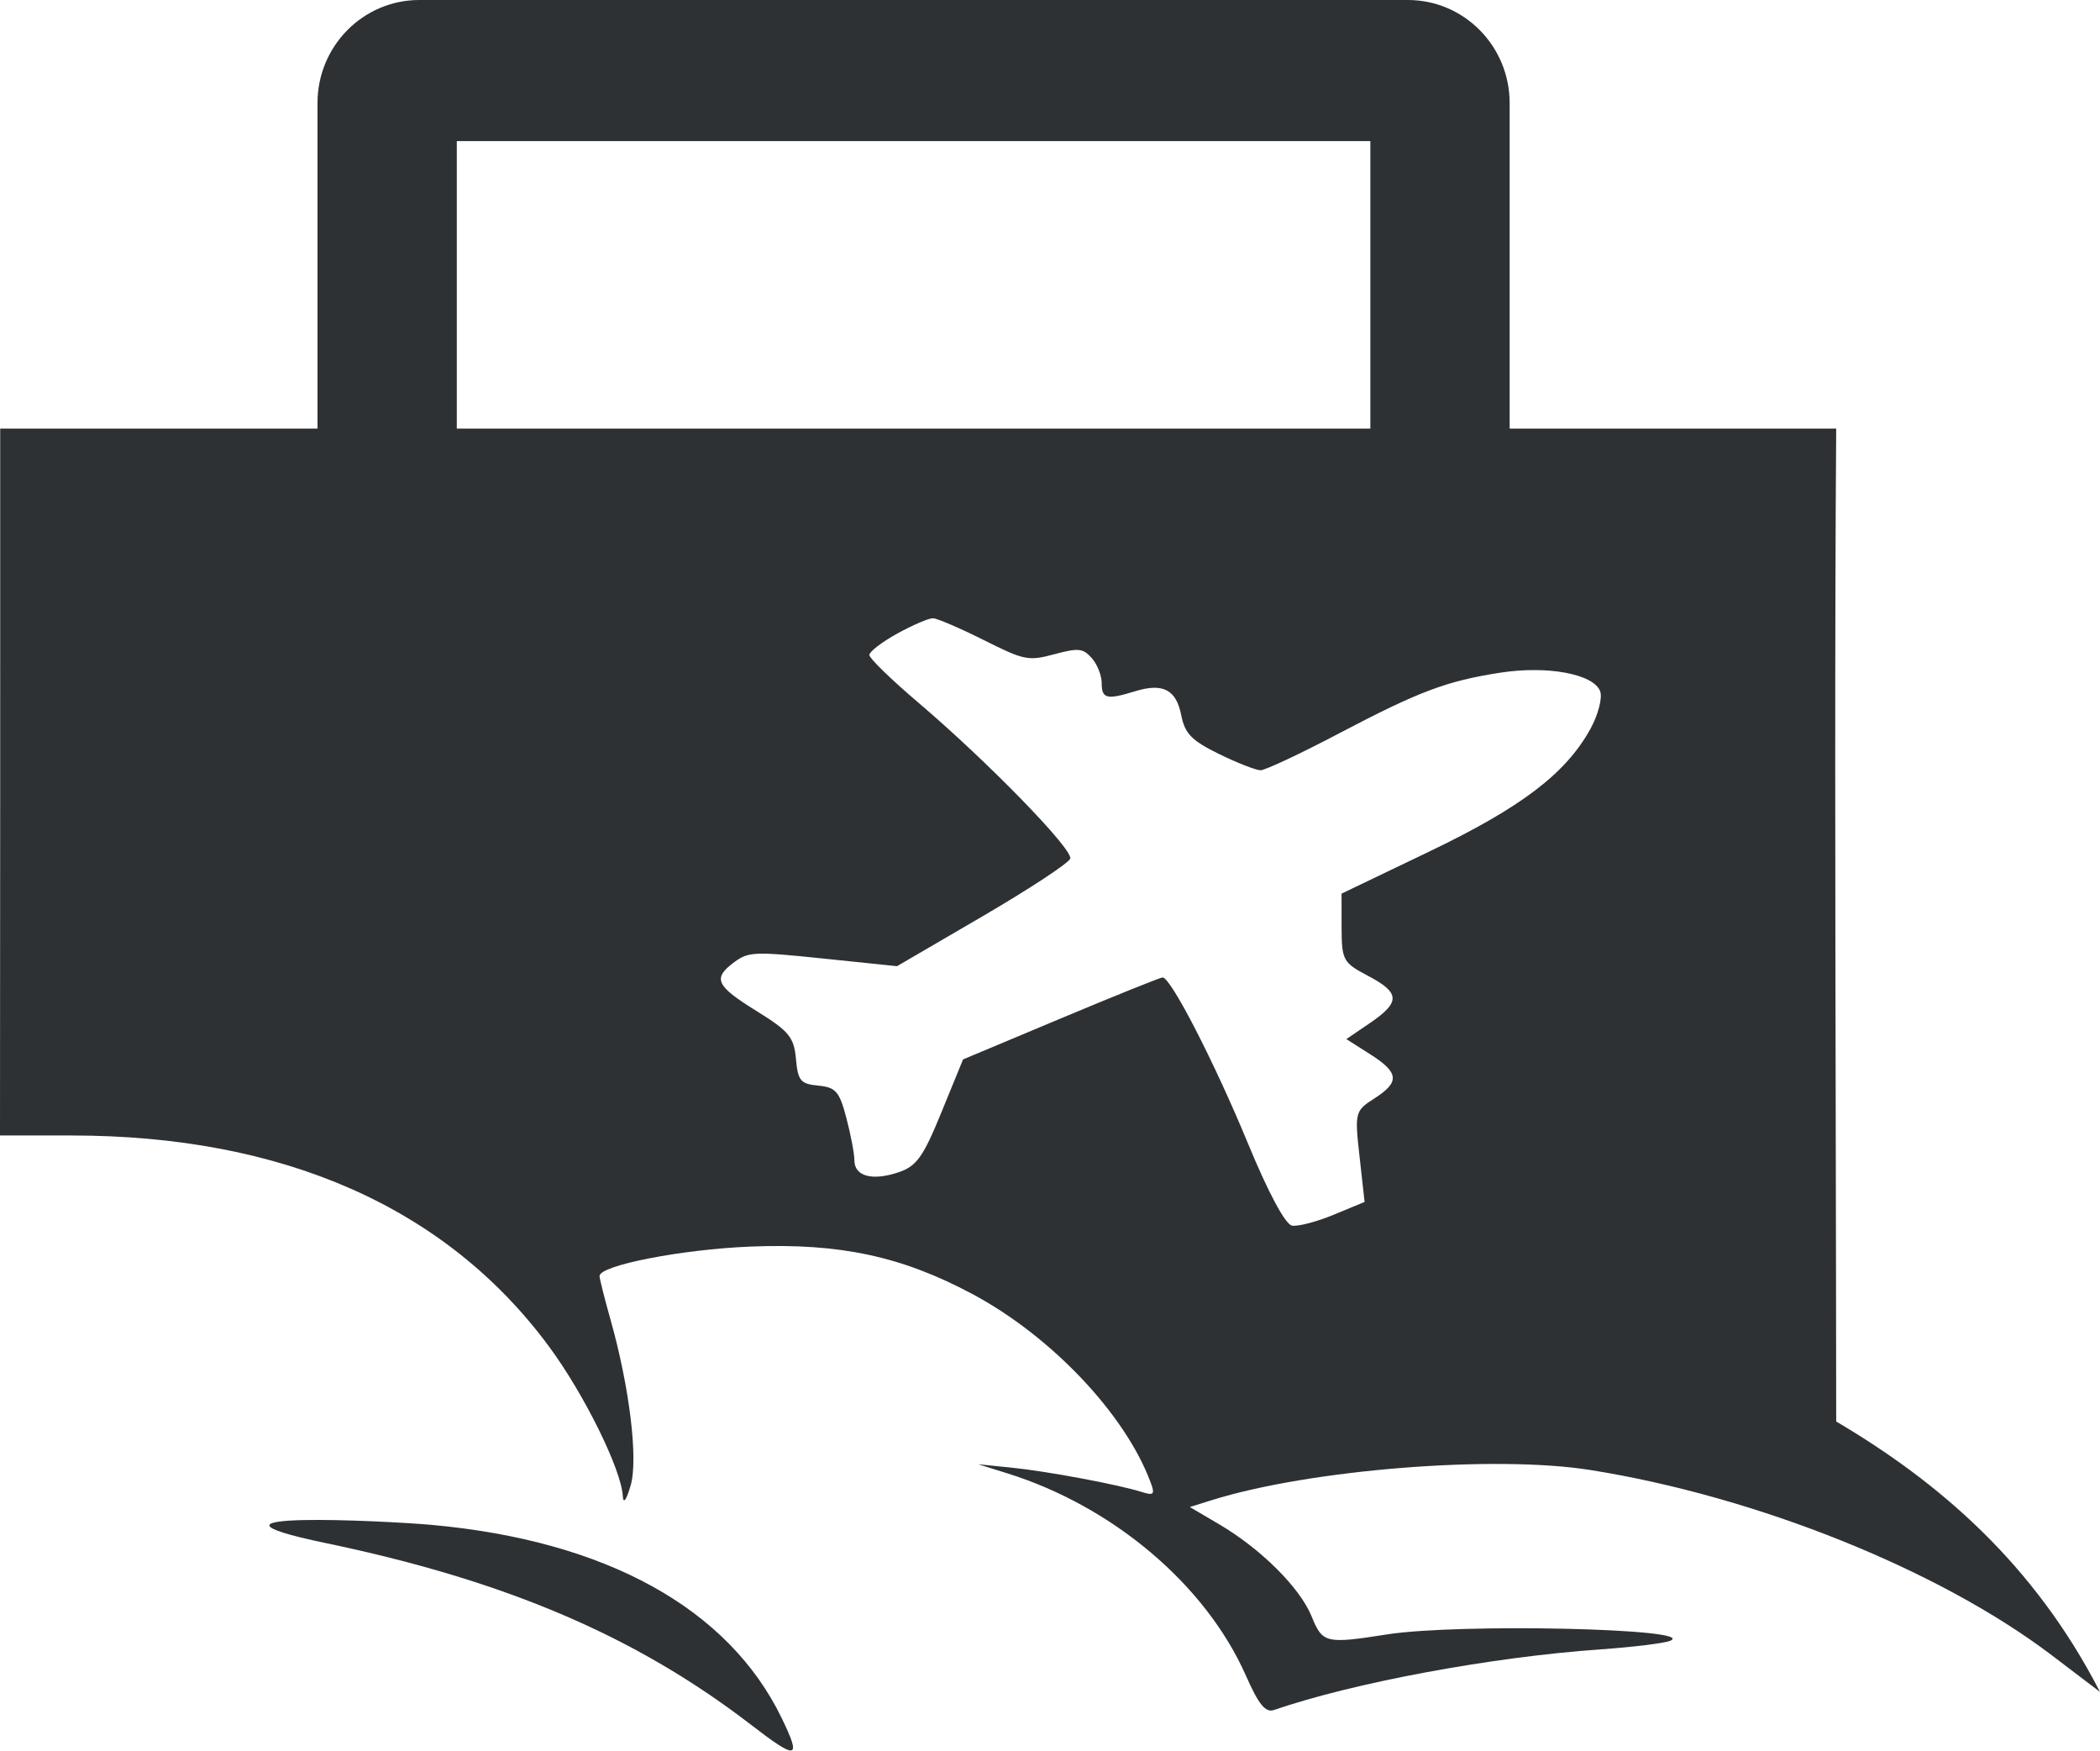
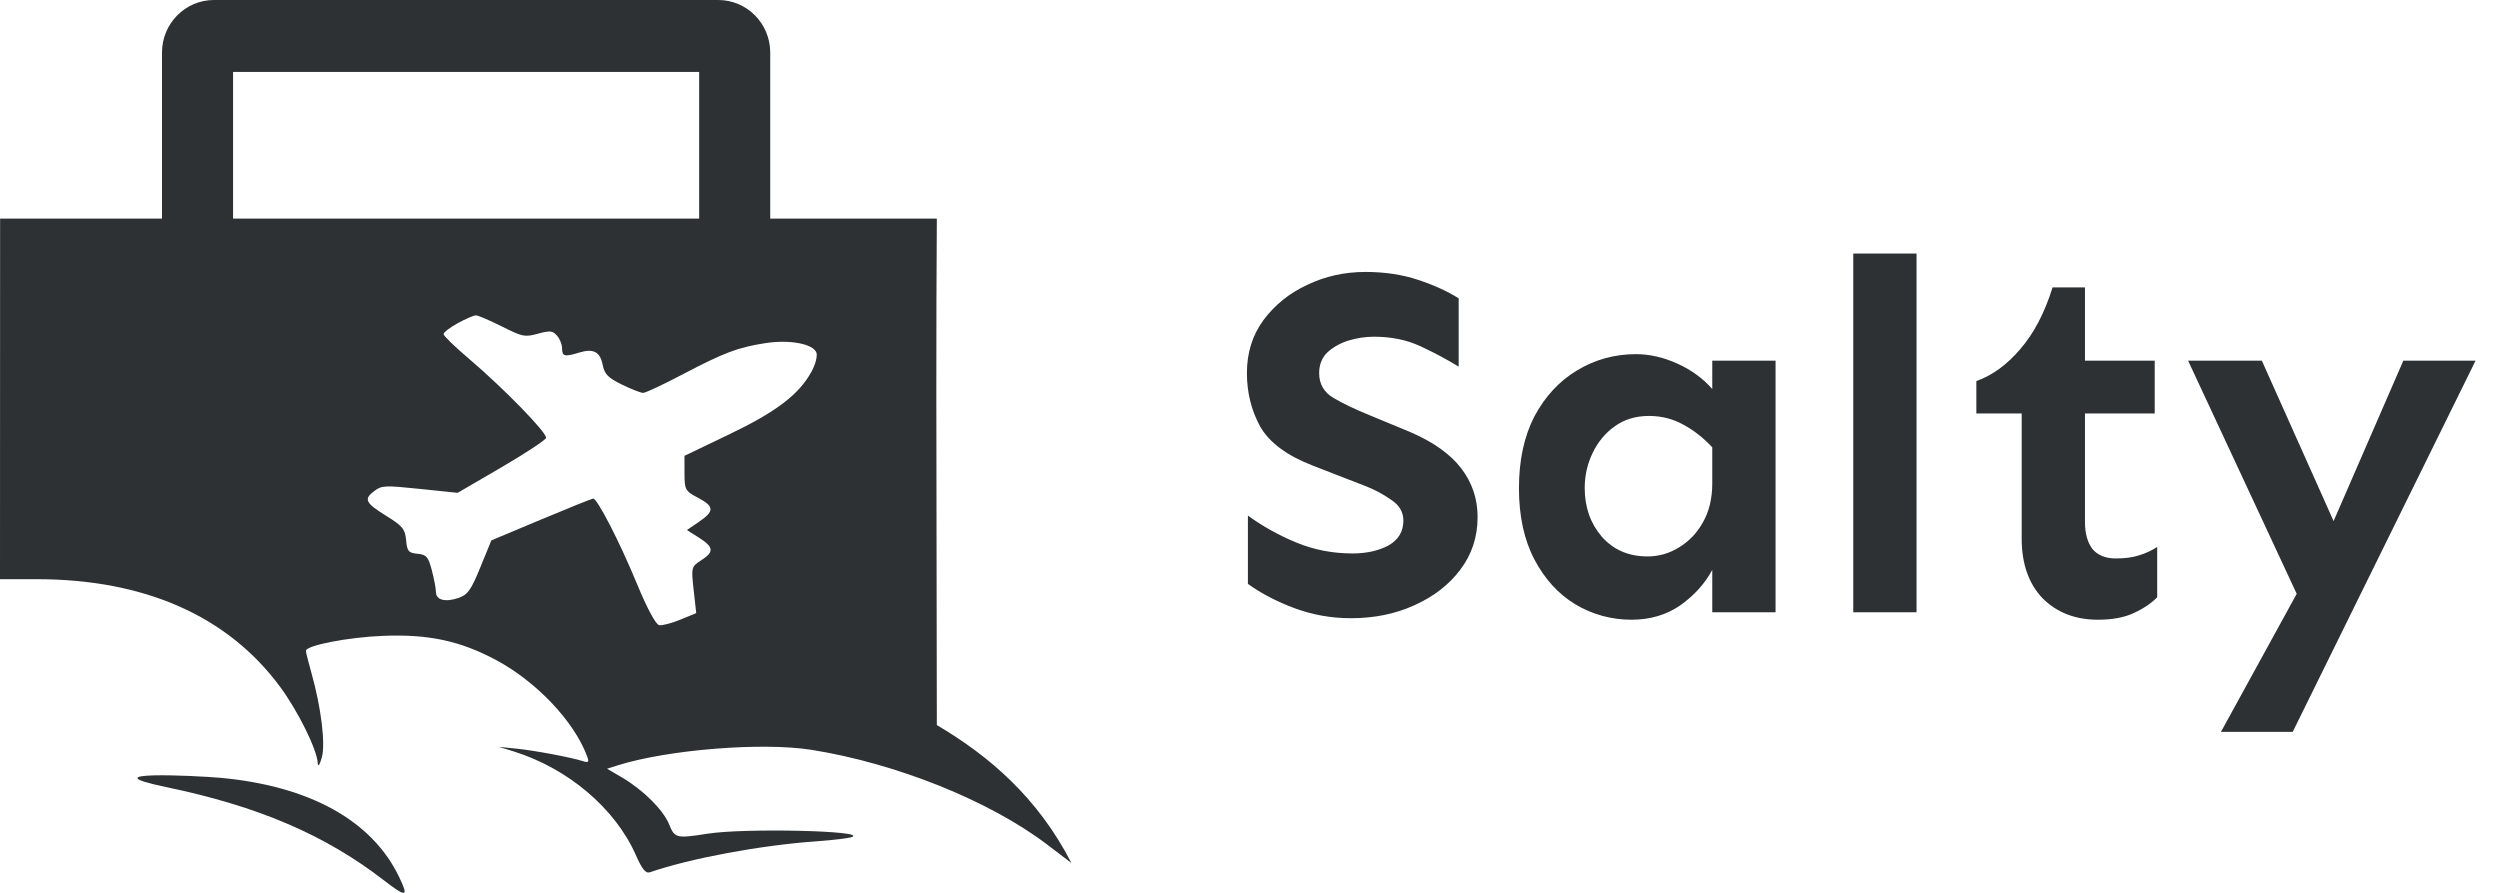
- <svg xmlns="http://www.w3.org/2000/svg" width="42" height="35" viewBox="0 0 42 35" fill="none">
+ <svg xmlns="http://www.w3.org/2000/svg" width="98" height="35" viewBox="0 0 98 35" fill="none">
  <path fill-rule="evenodd" clip-rule="evenodd" d="M28.157 0C29.281 0 30.193 0.923 30.193 2.061V8.57H36.724C36.694 12.65 36.705 17.922 36.715 22.712C36.719 24.745 36.723 26.691 36.724 28.423C38.782 29.636 40.682 31.267 42 33.83L41.034 33.096C38.789 31.391 35.134 29.923 31.814 29.394C29.894 29.087 26.189 29.383 24.227 29.998L23.797 30.133L24.386 30.48C25.219 30.97 25.998 31.746 26.231 32.317C26.451 32.858 26.51 32.873 27.747 32.679C29.186 32.455 33.973 32.563 33.406 32.807C33.293 32.856 32.662 32.933 32.002 32.98C29.829 33.132 27.067 33.645 25.481 34.191C25.31 34.25 25.174 34.084 24.918 33.504C24.117 31.691 22.26 30.118 20.139 29.457L19.561 29.277L20.235 29.346C20.948 29.418 22.368 29.684 22.838 29.833C23.079 29.909 23.103 29.88 23.008 29.629C22.498 28.27 21.022 26.714 19.444 25.872C18.033 25.119 16.795 24.854 15.018 24.925C13.644 24.979 11.991 25.301 11.991 25.514C11.991 25.567 12.089 25.955 12.208 26.378C12.591 27.734 12.767 29.176 12.613 29.702C12.527 29.998 12.465 30.08 12.456 29.913C12.427 29.382 11.68 27.868 10.976 26.918C8.923 24.142 5.665 22.704 1.43 22.704H0C0.003 18.86 0.006 12.414 0.004 8.57H6.35V2.061C6.35 0.923 7.261 0 8.386 0H28.157ZM9.136 8.57V2.821H27.407V8.57H9.136ZM17.947 12.667C17.639 12.837 17.387 13.03 17.387 13.097C17.387 13.163 17.829 13.592 18.369 14.051C19.744 15.219 21.459 16.979 21.405 17.167C21.38 17.254 20.59 17.773 19.65 18.322L17.94 19.319L16.465 19.166C15.098 19.024 14.969 19.029 14.691 19.234C14.246 19.561 14.312 19.709 15.132 20.216C15.781 20.618 15.879 20.738 15.919 21.172C15.958 21.61 16.012 21.674 16.365 21.707C16.715 21.74 16.788 21.823 16.927 22.352C17.015 22.686 17.088 23.068 17.088 23.201C17.088 23.52 17.444 23.617 17.97 23.44C18.332 23.318 18.464 23.134 18.829 22.239L19.261 21.183L21.21 20.366C22.282 19.917 23.2 19.547 23.251 19.544C23.413 19.535 24.295 21.252 24.969 22.886C25.367 23.85 25.707 24.483 25.84 24.506C25.96 24.527 26.336 24.429 26.675 24.288L27.292 24.033L27.191 23.125C27.092 22.245 27.101 22.21 27.485 21.965C28 21.636 27.983 21.448 27.404 21.08L26.927 20.777L27.404 20.452C28.013 20.036 28.004 19.85 27.357 19.51C26.863 19.25 26.834 19.198 26.832 18.552L26.831 17.868L28.57 17.034C30.422 16.147 31.312 15.471 31.807 14.577C31.965 14.29 32.053 13.949 32.002 13.819C31.867 13.475 30.949 13.305 30.008 13.45C28.934 13.615 28.377 13.825 26.779 14.665C26.009 15.07 25.304 15.401 25.212 15.401C25.12 15.401 24.745 15.255 24.378 15.075C23.831 14.807 23.697 14.668 23.624 14.297C23.523 13.787 23.256 13.65 22.698 13.823C22.135 13.996 22.034 13.972 22.034 13.66C22.034 13.505 21.944 13.279 21.834 13.157C21.658 12.961 21.57 12.952 21.084 13.082C20.567 13.221 20.484 13.204 19.673 12.797C19.199 12.56 18.743 12.364 18.659 12.362C18.575 12.36 18.255 12.498 17.947 12.667Z" fill="#2D3134" />
  <path d="M8.633 30.49C12.123 30.806 14.575 32.161 15.637 34.36C16.034 35.18 15.946 35.199 15.027 34.492C12.723 32.718 10.124 31.607 6.52 30.855C3.366 30.197 7.704 30.406 8.633 30.49Z" fill="#2D3134" />
+   <path d="M53.527 10.66C54.283 10.66 54.973 10.764 55.598 10.973C56.223 11.181 56.75 11.422 57.18 11.695V14.371C56.711 14.085 56.21 13.818 55.676 13.57C55.142 13.323 54.536 13.199 53.859 13.199C53.521 13.199 53.182 13.251 52.844 13.355C52.518 13.46 52.245 13.616 52.023 13.824C51.815 14.033 51.711 14.3 51.711 14.625C51.711 15.055 51.9 15.38 52.277 15.602C52.655 15.823 53.117 16.044 53.664 16.266L55.266 16.93C56.177 17.32 56.848 17.796 57.277 18.355C57.707 18.915 57.922 19.553 57.922 20.27C57.922 21.051 57.694 21.741 57.238 22.34C56.796 22.926 56.197 23.388 55.441 23.727C54.699 24.065 53.872 24.234 52.961 24.234C52.193 24.234 51.457 24.104 50.754 23.844C50.051 23.583 49.439 23.264 48.918 22.887V20.211C49.491 20.628 50.122 20.979 50.812 21.266C51.503 21.552 52.238 21.695 53.02 21.695C53.566 21.695 54.035 21.591 54.426 21.383C54.816 21.162 55.012 20.836 55.012 20.406C55.012 20.068 54.849 19.794 54.523 19.586C54.211 19.365 53.866 19.182 53.488 19.039L51.477 18.258C50.461 17.867 49.771 17.359 49.406 16.734C49.055 16.096 48.879 15.393 48.879 14.625C48.879 13.831 49.094 13.141 49.523 12.555C49.966 11.956 50.539 11.493 51.242 11.168C51.945 10.829 52.707 10.66 53.527 10.66ZM64.133 13.883C64.667 13.883 65.207 14.007 65.754 14.254C66.301 14.501 66.757 14.833 67.121 15.25V14.137H69.602V24H67.121V22.34C66.835 22.874 66.418 23.336 65.871 23.727C65.324 24.104 64.686 24.293 63.957 24.293C63.163 24.293 62.427 24.091 61.75 23.688C61.086 23.284 60.552 22.698 60.148 21.93C59.745 21.162 59.543 20.23 59.543 19.137C59.543 18.043 59.745 17.105 60.148 16.324C60.565 15.543 61.118 14.944 61.809 14.527C62.512 14.098 63.286 13.883 64.133 13.883ZM64.641 16.305C64.12 16.305 63.671 16.441 63.293 16.715C62.928 16.975 62.642 17.32 62.434 17.75C62.225 18.18 62.121 18.642 62.121 19.137C62.121 19.879 62.342 20.51 62.785 21.031C63.241 21.552 63.84 21.812 64.582 21.812C65.025 21.812 65.435 21.695 65.812 21.461C66.203 21.227 66.516 20.901 66.75 20.484C66.997 20.055 67.121 19.54 67.121 18.941V17.535C66.769 17.158 66.385 16.858 65.969 16.637C65.565 16.415 65.122 16.305 64.641 16.305ZM75.129 9.938V24H72.648V9.938H75.129ZM81.731 11.266V14.137H84.465V16.207H81.731V20.465C81.731 20.908 81.828 21.259 82.023 21.52C82.232 21.767 82.538 21.891 82.941 21.891C83.293 21.891 83.592 21.852 83.84 21.773C84.1 21.695 84.341 21.585 84.562 21.441V23.414C84.315 23.662 84.003 23.87 83.625 24.039C83.26 24.208 82.798 24.293 82.238 24.293C81.353 24.293 80.63 24.013 80.07 23.453C79.523 22.88 79.25 22.099 79.25 21.109V16.207H77.473V14.938C78.098 14.716 78.671 14.3 79.191 13.688C79.725 13.075 80.148 12.268 80.461 11.266H81.731ZM88.664 14.137L91.477 20.426L94.211 14.137H97.043L89.875 28.688H87.062L90.031 23.277L85.773 14.137H88.664Z" fill="#2D3134" />
</svg>
